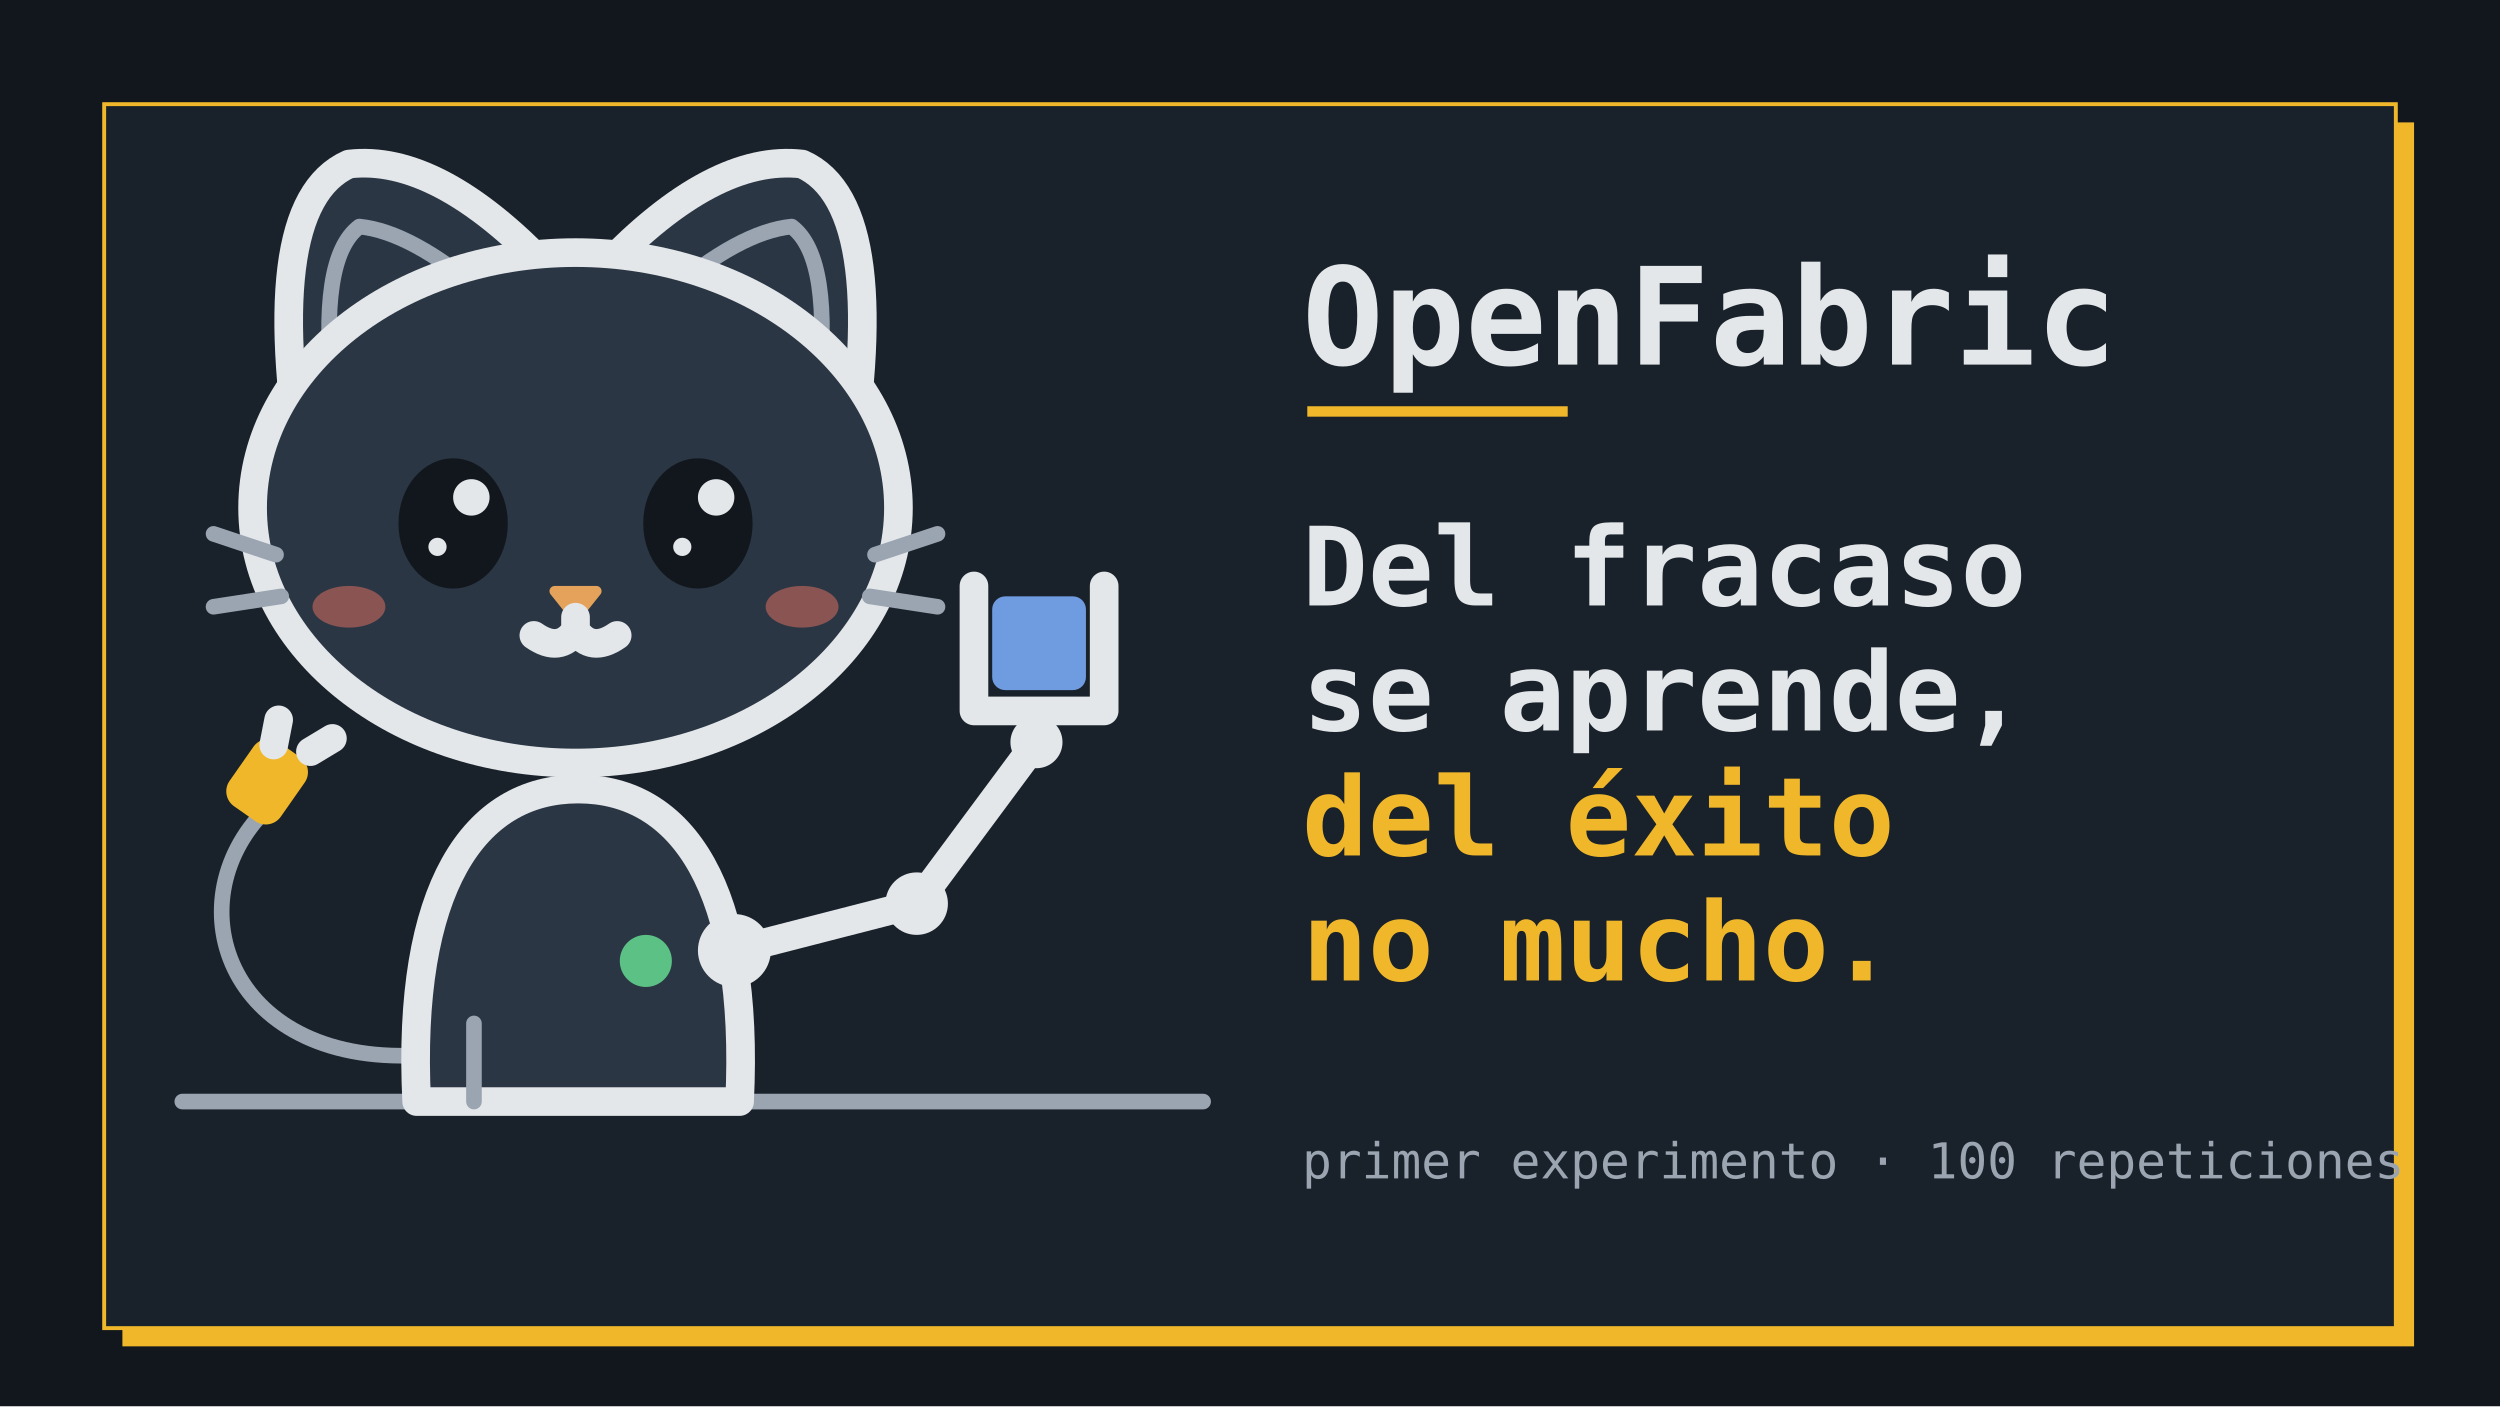
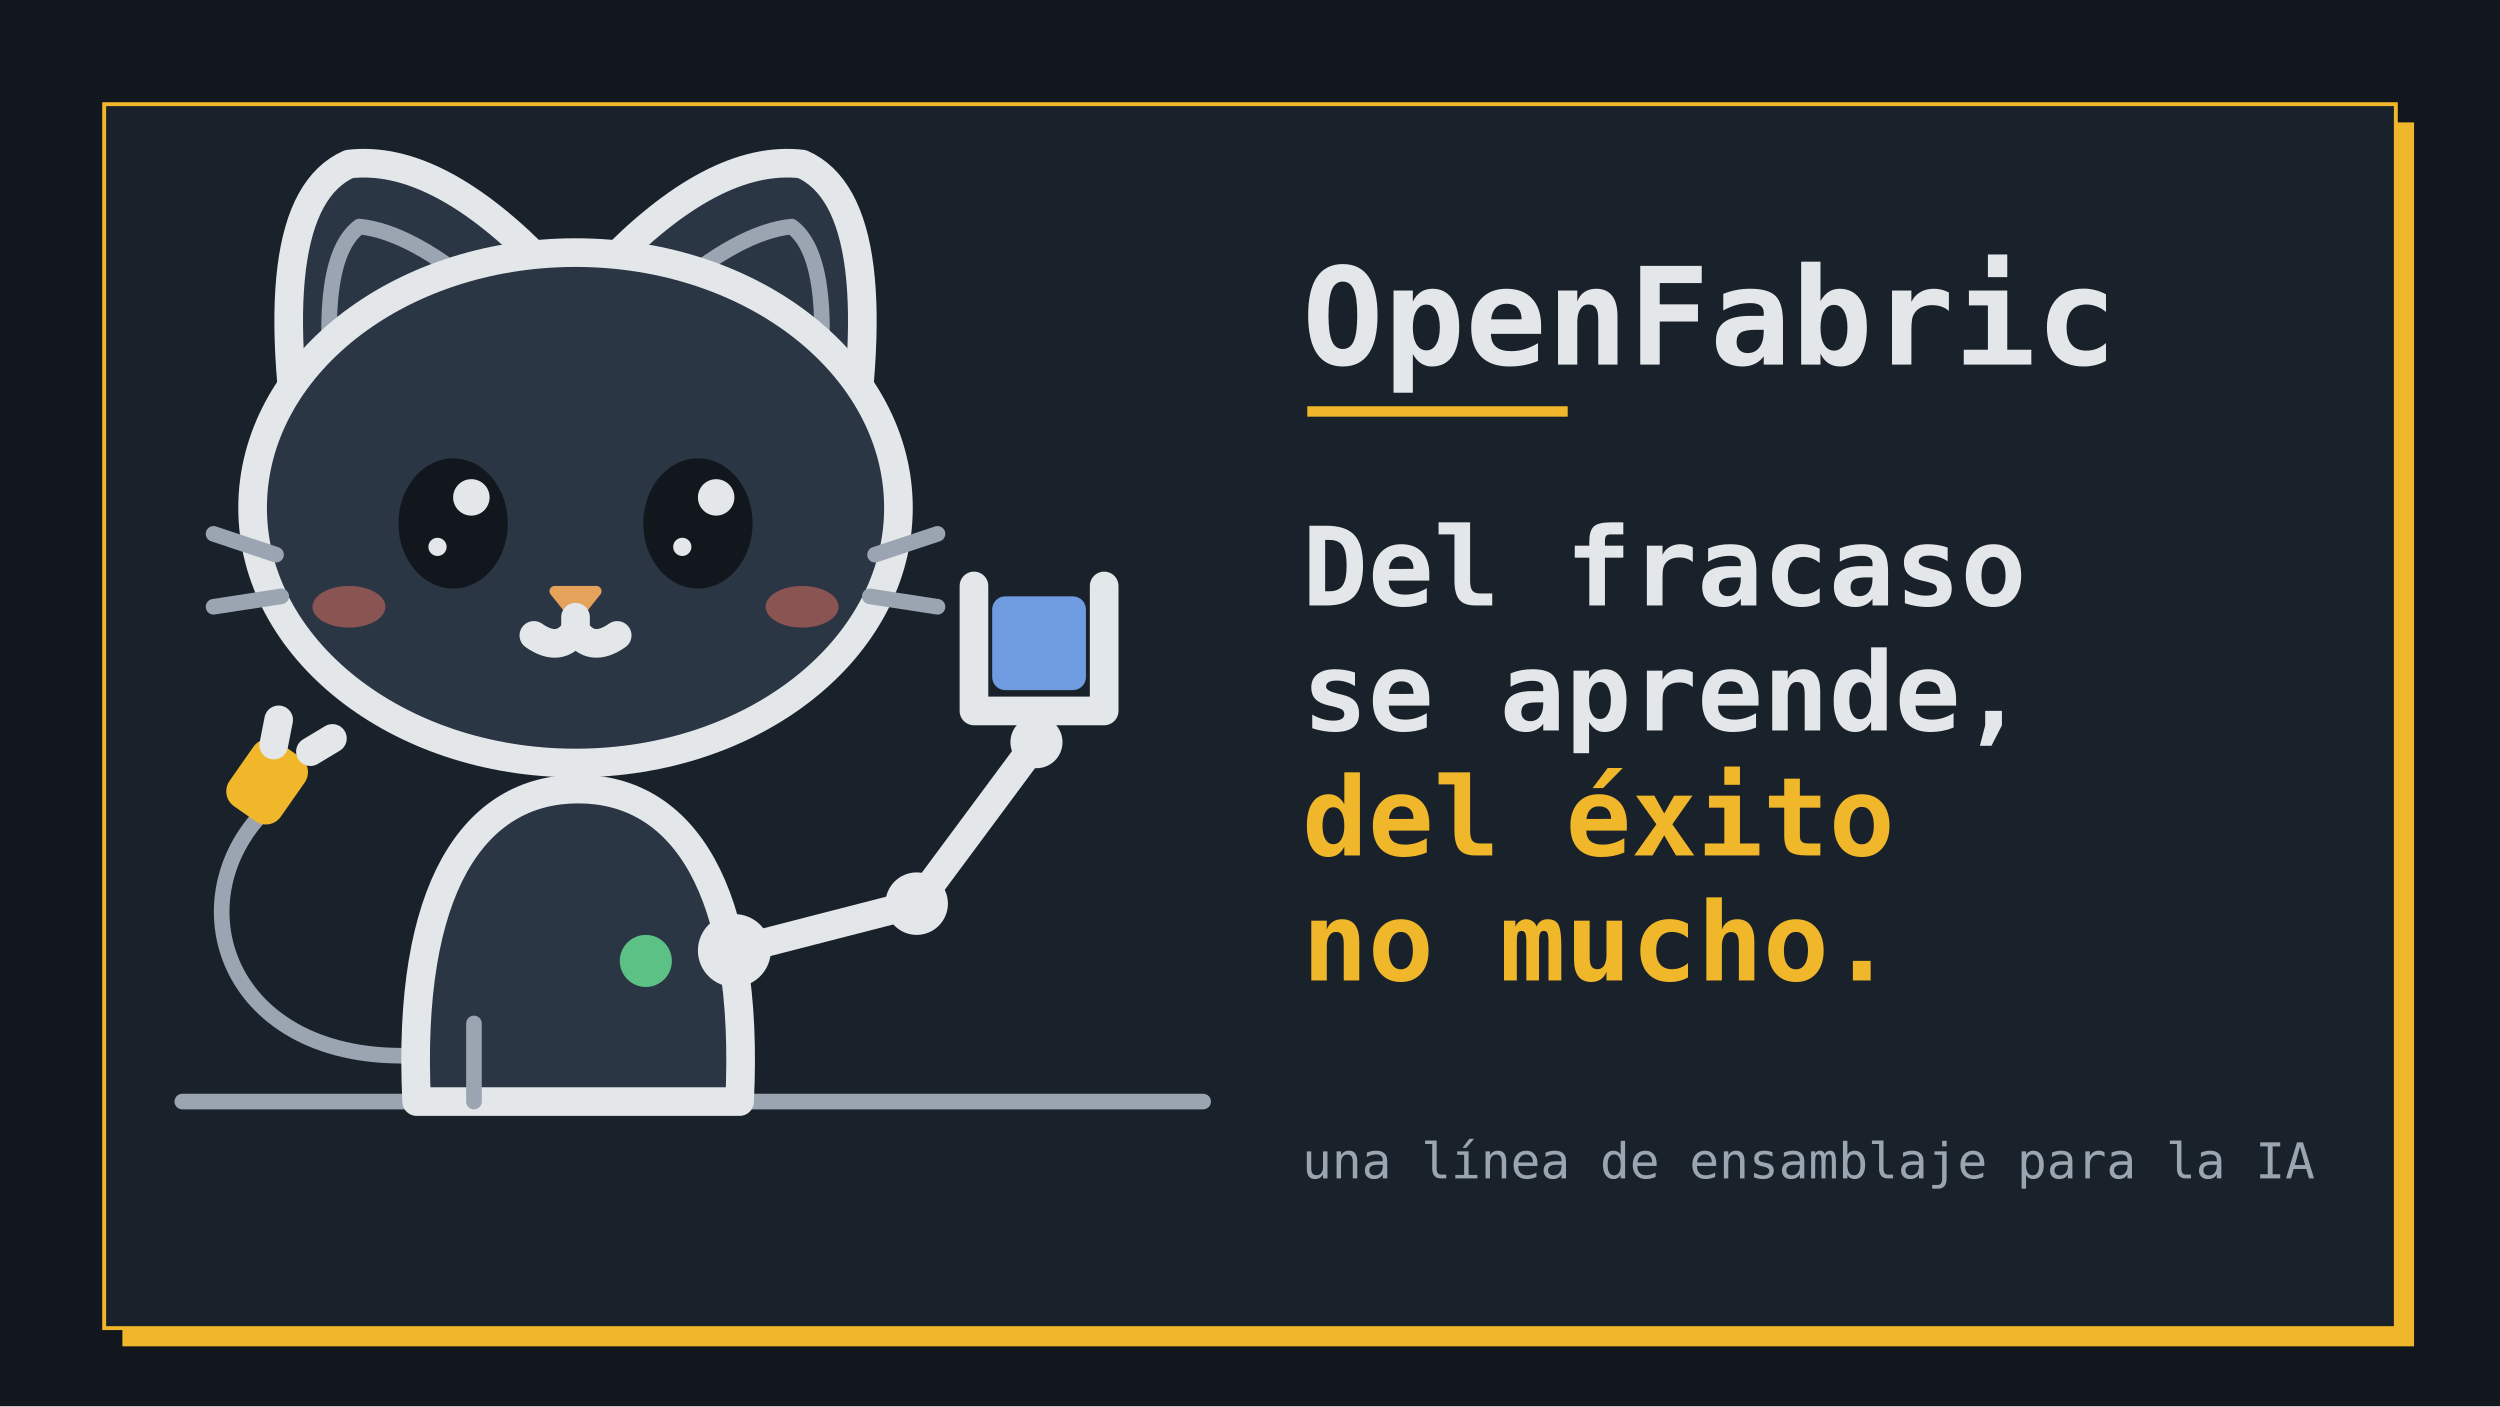
<svg xmlns="http://www.w3.org/2000/svg" width="1920" height="1080" viewBox="0 0 1920 1080" role="img" aria-label="Cover: a cute kitten with a robotic arm holds a blue piece. OpenFabric. Del fracaso se aprende, del éxito no mucho.">
  <style>
    text{font-family:"IBM Plex Mono",Consolas,monospace;fill:#9aa5b1}
    .ln{stroke:#e4e7ea;stroke-width:11;fill:none;stroke-linecap:round;stroke-linejoin:round}
    .soft{stroke:#9aa5b1;stroke-width:6;fill:none;stroke-linecap:round;stroke-linejoin:round}
    .fur{fill:#2a3644}
    .ink{fill:#e4e7ea}
  </style>
  <rect width="1920" height="1080" fill="#12171d" />
  <rect x="94" y="94" width="1760" height="940" fill="#f0b72a" />
  <rect x="80" y="80" width="1760" height="940" fill="#19212a" stroke="#f0b72a" stroke-width="3" />
  <g transform="translate(0,-40)">
    <g transform="translate(20,2) scale(2)">
      <line x1="60" y1="442" x2="452" y2="442" class="soft" />
      <g>
        <path d="M154 424 C78 430 56 366 92 330" class="soft" stroke-width="9" />
        <rect x="80" y="304" width="24" height="30" rx="7" fill="#f0b72a" transform="rotate(35 92 320)" />
        <path d="M86 306 l-4 -9 M99 300 l4 -9" class="ln" stroke-width="5" transform="rotate(35 92 320)" />
      </g>
      <path d="M150 442 C146 360 172 322 212 322 C252 322 278 360 274 442 Z" class="ln fur" />
      <path d="M172 442 V412" class="soft" stroke-width="5" />
      <circle cx="238" cy="388" r="10" fill="#5cc185" />
      <circle cx="238" cy="388" r="10" fill="#5cc185" fill-opacity="0" />
      <g>
        <path d="M272 384 L342 366" class="ln" stroke-width="20" />
        <g>
          <path d="M342 366 L388 304" class="ln" stroke-width="20" />
          <path d="M364 292 H414 M364 292 V244 M414 292 V244" class="ln" stroke-width="10" />
          <rect x="371" y="248" width="36" height="36" rx="5" fill="#6f9be0" />
          <circle cx="388" cy="304" r="10" class="ink" />
        </g>
        <circle cx="342" cy="366" r="12" class="ink" />
        <circle cx="272" cy="384" r="14" class="ink" />
      </g>
      <path d="M108 210 Q88 98 124 82 Q158 78 200 122" class="ln fur" />
      <path d="M314 210 Q334 98 298 82 Q264 78 222 122" class="ln fur" />
      <path d="M118 172 Q112 118 128 106 Q148 108 176 132 Z" class="soft" stroke-width="5" fill="#e4a25a" fill-opacity=".35" />
      <path d="M304 172 Q310 118 294 106 Q274 108 246 132 Z" class="soft" stroke-width="5" fill="#e4a25a" fill-opacity=".35" />
      <ellipse cx="211" cy="214" rx="124" ry="98" class="ln fur" />
      <g>
        <ellipse cx="164" cy="220" rx="21" ry="25" fill="#12171d" />
        <circle cx="171" cy="210" r="7" class="ink" />
        <circle cx="158" cy="229" r="3.5" class="ink" />
      </g>
      <g>
        <ellipse cx="258" cy="220" rx="21" ry="25" fill="#12171d" />
        <circle cx="265" cy="210" r="7" class="ink" />
        <circle cx="252" cy="229" r="3.5" class="ink" />
      </g>
      <ellipse cx="124" cy="252" rx="14" ry="8" fill="#e8735e" fill-opacity=".5" />
      <ellipse cx="298" cy="252" rx="14" ry="8" fill="#e8735e" fill-opacity=".5" />
      <path d="M203 246 H219 L211 256 Z" fill="#e4a25a" stroke="#e4a25a" stroke-width="4" stroke-linejoin="round" />
      <path d="M211 256 V261 M211 261 q-6 9 -16 2 M211 261 q6 9 16 2" class="ln" stroke-width="3.5" />
      <path d="M96 232 L72 224 M98 248 L72 252 M326 232 L350 224 M324 248 L350 252" class="soft" stroke-width="4.5" />
    </g>
    <text x="1000" y="320" style="font-size:104px;font-weight:700;fill:#e4e7ea">OpenFabric</text>
    <rect x="1004" y="352" width="200" height="8" fill="#f0b72a" />
    <text style="font-size:84px;font-weight:700;fill:#e4e7ea">
      <tspan x="1000" y="505">Del fracaso</tspan>
      <tspan x="1000" y="601">se aprende,</tspan>
      <tspan x="1000" y="697" style="fill:#f0b72a">del éxito</tspan>
      <tspan x="1000" y="793" style="fill:#f0b72a">no mucho.</tspan>
    </text>
-     <text x="1000" y="945" style="font-size:38px">primer experimento · 100 repeticiones</text>
+     <text x="1000" y="945" style="font-size:38px">una línea de ensamblaje para la IA</text>
  </g>
</svg>
